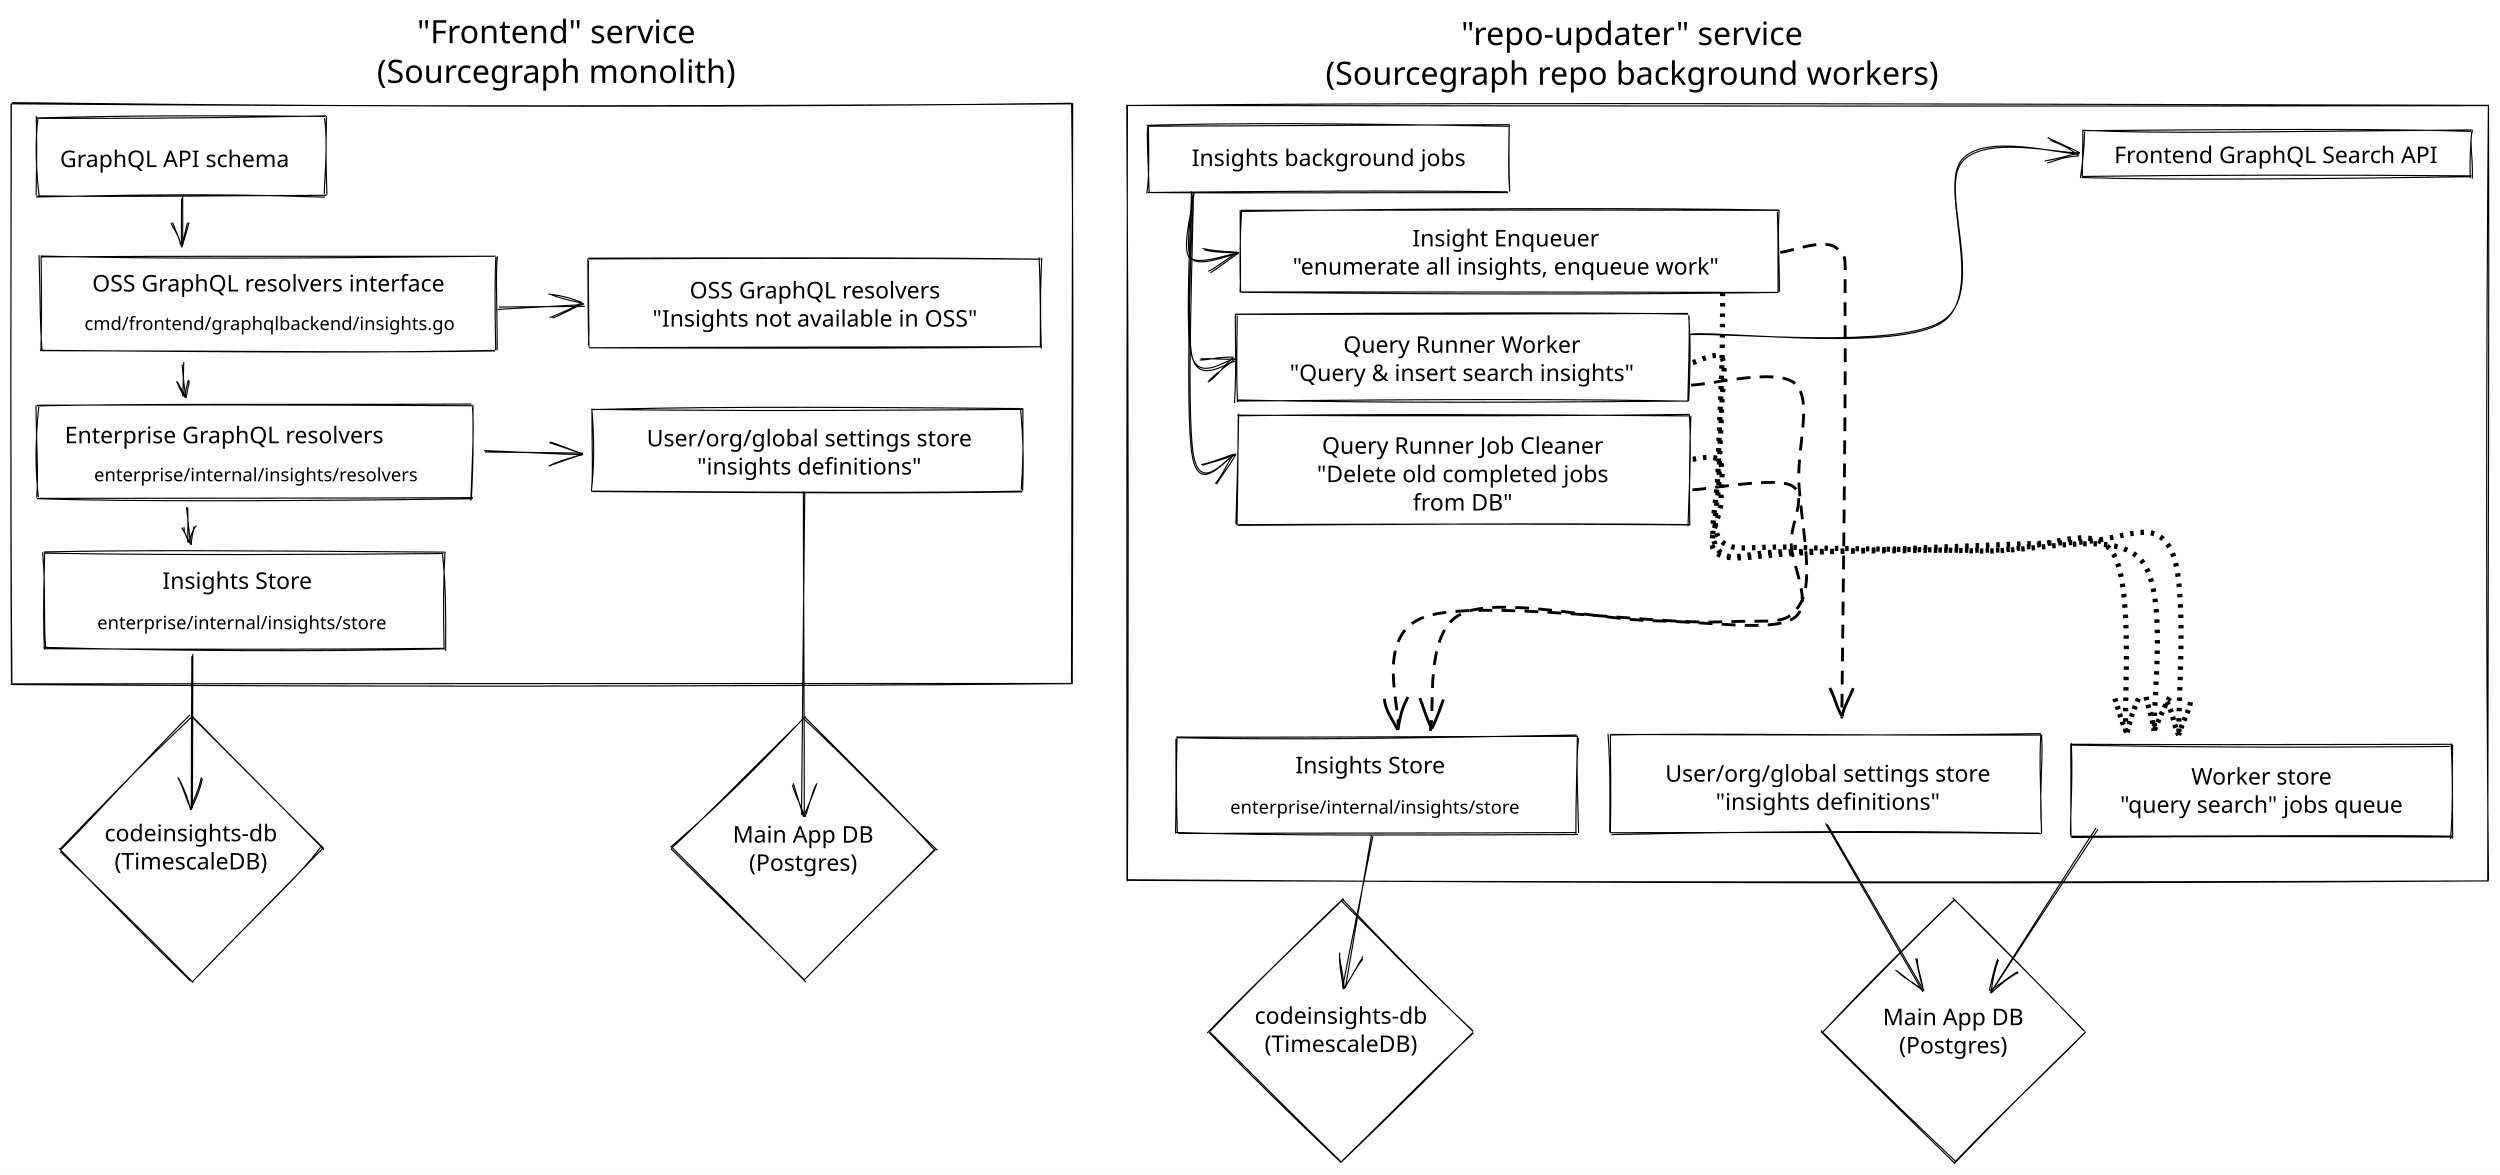
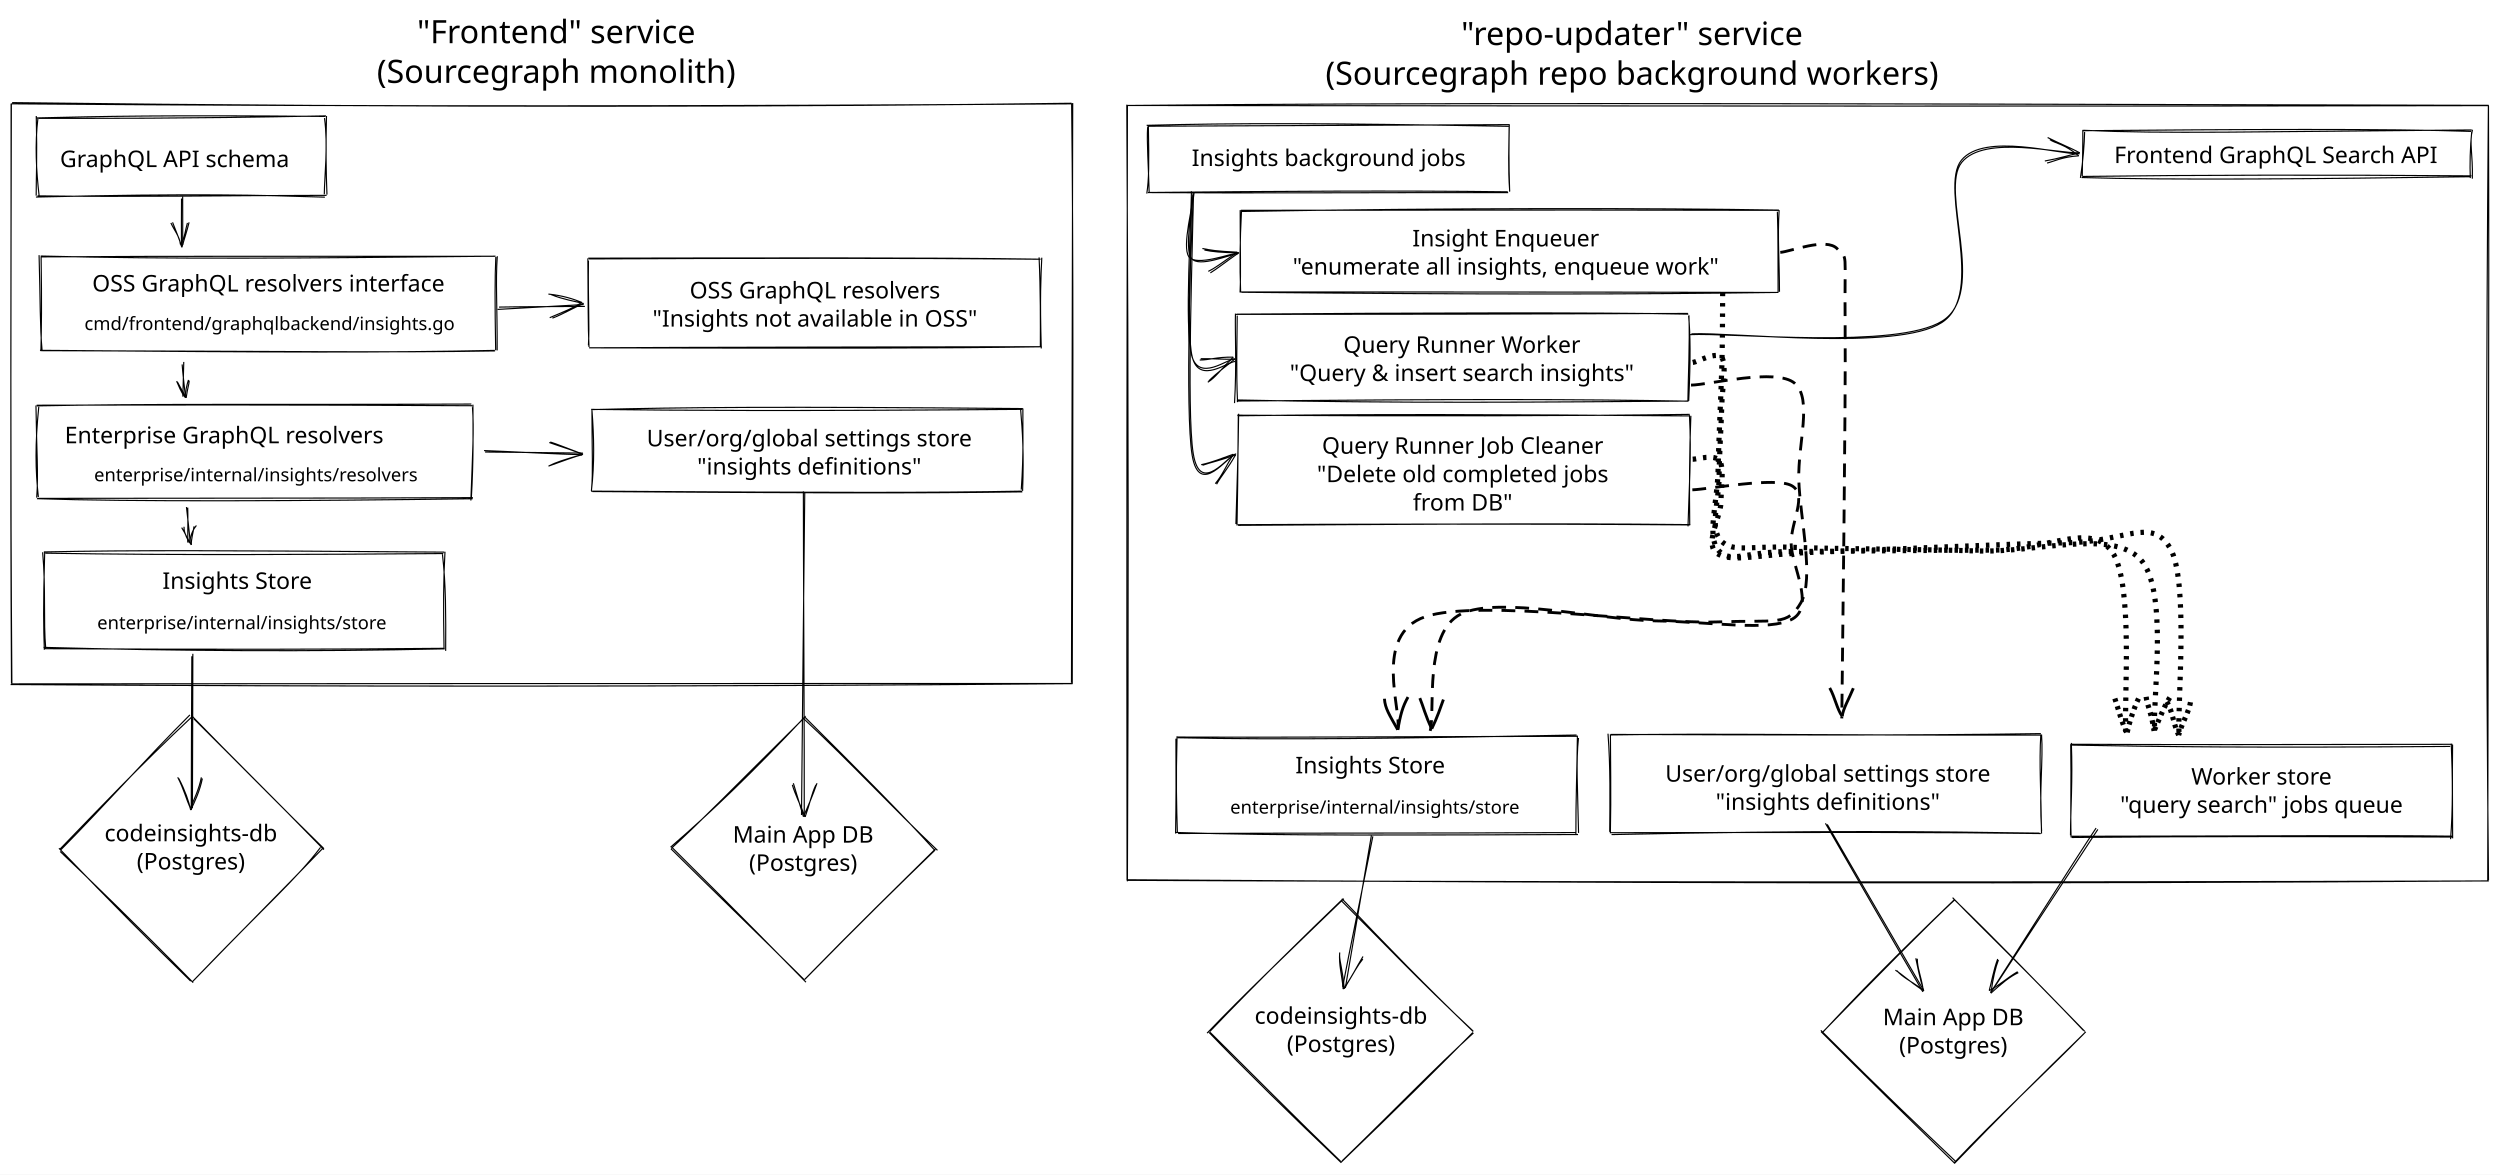
<svg xmlns="http://www.w3.org/2000/svg" version="1.1" viewBox="0 0 2171.291 1020.18" width="4342.583" height="2040.359">
  <defs>
    <style>
            @font-face {
                font-family: "Virgil";
                src: url("https://excalidraw.com/Virgil.woff2");
            }

            @font-face {
                font-family: "Cascadia";
                src: url("https://excalidraw.com/Cascadia.woff2");
            }
        </style>
  </defs>
  <rect x="0" y="0" width="2171.291" height="1020.18" fill="#ffffff" />
  <g transform="translate(32.06691 101.6237) rotate(0 125.5 34)">
    <path d="M1.587 1.169 C58.108 1.097, 117.867 1.557, 251.104 -0.975 M-0.334 0.799 C55.507 -0.555, 111.35 -1.81, 250.381 -0.491 M249.772 0.905 C253.031 25.129, 249.702 52.136, 249.588 67.109 M251.493 -0.865 C250.863 24.334, 251.045 47.365, 251.907 67.375 M250.098 69.612 C194.556 67.827, 138.719 66.162, -0.858 69.514 M251.599 68.03 C165.518 68.126, 81.564 69.652, 0.487 68.478 M1.89 68.283 C-0.515 47.037, -1.946 24.056, 0.937 0.463 M-0.651 68.319 C-0.678 52.018, 0.334 36.338, -0.578 -0.887" stroke="#000000" stroke-width="1" fill="none" />
  </g>
  <g transform="translate(52.06691 125.1237) rotate(0 105.5 12.5)">
    <text x="0" y="20" font-family="Cascadia, Segoe UI Emoji" font-size="20px" fill="#000000" text-anchor="start" style="white-space: pre;" direction="ltr">GraphQL API schema</text>
  </g>
  <g transform="translate(526.2774 239.6763) rotate(0 181.5 24.5)">
    <text x="181.5" y="19.5" font-family="Cascadia, Segoe UI Emoji" font-size="20px" fill="#000000" text-anchor="middle" style="white-space: pre;" direction="ltr">OSS GraphQL resolvers</text>
    <text x="181.5" y="44" font-family="Cascadia, Segoe UI Emoji" font-size="20px" fill="#000000" text-anchor="middle" style="white-space: pre;" direction="ltr">"Insights not available in OSS"</text>
  </g>
  <g transform="translate(511.2774 224.6763) rotate(0 196.5 38.5)">
    <path d="M0.331 0.198 C136.313 -0.407, 270.939 -0.7, 392.378 0.494 M-0.382 -0.445 C150.261 -0.677, 299.519 -1.112, 392.443 0.441 M391.183 -1.132 C392.511 27.164, 392.328 56.805, 392.285 75.942 M393.53 -0.862 C392.755 15.924, 391.778 33.183, 393.082 77.984 M393.593 76.426 C243.755 76.797, 93.183 76.866, 0.606 77.396 M393.521 76.489 C302.77 77.93, 211.929 77.843, 0.344 77.429 M-0.223 75.279 C0.832 56.819, -0.654 39.67, -0.197 1.754 M0.276 76.727 C-0.64 57.648, -0.345 39.81, -0.712 -0.321" stroke="#000000" stroke-width="1" fill="none" />
  </g>
  <g transform="translate(56.22481 364.9921) rotate(0 164 12.5)">
    <text x="0" y="20" font-family="Cascadia, Segoe UI Emoji" font-size="20px" fill="#000000" text-anchor="start" style="white-space: pre;" direction="ltr">Enterprise GraphQL resolvers</text>
  </g>
  <g transform="translate(32.22481 351.9921) rotate(0 189 40.5)">
    <path d="M-0.17 0.539 C98.552 -1.548, 193.806 -0.305, 377.163 -1.067 M-0.41 -0.054 C107.873 -0.272, 214.437 -0.569, 377.837 0.394 M378.113 1.739 C379.562 21.319, 378.258 40.084, 376.728 82.731 M378.517 -0.506 C378.605 22.352, 379.13 47.42, 377.139 80.664 M378.485 80.213 C245.962 80.855, 112.58 80.576, 0.566 80.853 M378.275 81.185 C228.629 83.203, 80.048 83.879, -0.142 81.109 M1.096 79.655 C-1.493 56.565, -1.826 33.377, 1.457 1.352 M-0.356 80.223 C1.262 59.465, -0.516 39.31, -0.996 0.159" stroke="#000000" stroke-width="1" fill="none" />
  </g>
  <g transform="translate(633.0396 712.3529) rotate(0 64.5 24.5)">
    <text x="64.5" y="19.5" font-family="Cascadia, Segoe UI Emoji" font-size="20px" fill="#000000" text-anchor="middle" style="white-space: pre;" direction="ltr">Main App DB</text>
    <text x="64.5" y="44" font-family="Cascadia, Segoe UI Emoji" font-size="20px" fill="#000000" text-anchor="middle" style="white-space: pre;" direction="ltr">(Postgres)</text>
  </g>
  <g transform="translate(583.5396 622.3529) rotate(0 114.5 114.5)">
    <path d="M114.572 1.93 C154.509 38.986, 191.514 79.071, 230.668 116.177 M115.539 0.526 C159.383 44.089, 202.083 86.982, 228.135 115.931 M228.605 115.926 C198.193 145.331, 165.417 177.349, 115.551 228.16 M228.923 114.959 C195.879 147.643, 161.285 181.162, 115.132 228.467 M116.449 230.688 C91.611 205.601, 66.643 179.633, -0.105 113.453 M114.565 228.195 C73.376 187.167, 30.434 145.938, -0.827 114.815 M-1.143 113.424 C34.785 82.383, 70.158 48.441, 116.105 -0.451 M-0.466 114.451 C25.639 90.68, 49.947 65.349, 115.657 0.392" stroke="#000000" stroke-width="1" fill="none" />
  </g>
  <g transform="translate(77.78718 711.1305) rotate(0 88 24.5)">
    <text x="88" y="19.5" font-family="Cascadia, Segoe UI Emoji" font-size="20px" fill="#000000" text-anchor="middle" style="white-space: pre;" direction="ltr">codeinsights-db</text>
-     <text x="88" y="44" font-family="Cascadia, Segoe UI Emoji" font-size="20px" fill="#000000" text-anchor="middle" style="white-space: pre;" direction="ltr">(TimescaleDB)</text>
+     <text x="88" y="44" font-family="Cascadia, Segoe UI Emoji" font-size="20px" fill="#000000" text-anchor="middle" style="white-space: pre;" direction="ltr">(Postgres)</text>
  </g>
  <g transform="translate(51.28718 622.6305) rotate(0 114.5 114.5)">
    <path d="M116.972 1.594 C156.295 40.574, 197.571 82.762, 230.08 114.456 M115.295 -0.883 C150.098 35.086, 185.541 69.586, 229.998 115.317 M227.07 113.39 C205.979 141.069, 180.399 162.746, 116.73 229.036 M228.907 114.312 C193.564 150.973, 157.686 186.702, 115.88 229.962 M116.486 230.798 C70.787 184.05, 23.415 138.182, 0.979 116.911 M114.316 229.481 C79.965 196.046, 48.047 164.09, -0.083 114.102 M1.634 115.354 C39.527 77.01, 77.238 34.478, 113.652 -1.735 M0.602 115.053 C34.491 80.096, 68.772 43.743, 115.328 -0.005" stroke="#000000" stroke-width="1" fill="none" />
  </g>
  <g transform="translate(526.8915 368.15) rotate(0 176 24.5)">
    <text x="176" y="19.5" font-family="Cascadia, Segoe UI Emoji" font-size="20px" fill="#000000" text-anchor="middle" style="white-space: pre;" direction="ltr">User/org/global settings store</text>
    <text x="176" y="44" font-family="Cascadia, Segoe UI Emoji" font-size="20px" fill="#000000" text-anchor="middle" style="white-space: pre;" direction="ltr">"insights definitions"</text>
  </g>
  <g transform="translate(513.8915 355.15) rotate(0 187 35.5)">
    <path d="M1.144 0.564 C78.686 -1.396, 159.364 -2.213, 374.387 -0.297 M-0.465 0.398 C82.854 1.383, 165.597 2.012, 373.82 0.383 M372.464 -0.616 C374.246 20.772, 375.427 37.876, 374.251 71.159 M374.495 -0.376 C374.275 19.632, 375.366 37.215, 373.102 70.081 M373.991 72.043 C273.061 73.502, 171.735 72.911, 0.641 71.757 M373.973 71.418 C295.302 72.849, 216.333 72.843, -0.534 71.416 M-0.27 71.197 C2.588 47.574, 1.993 23.85, 0.23 1.086 M-0.142 70.073 C1.244 54.836, 0.28 38.486, 0.216 -0.004" stroke="#000000" stroke-width="1" fill="none" />
  </g>
  <g transform="translate(43.72481 401.9921) rotate(0 178.5 10)">
    <text x="178.5" y="16" font-family="Cascadia, Segoe UI Emoji" font-size="16px" fill="#000000" text-anchor="middle" style="white-space: pre;" direction="ltr">enterprise/internal/insights/resolvers</text>
  </g>
  <g transform="translate(51.61954 233.1763) rotate(0 181.5 12.5)">
    <text x="181.5" y="20" font-family="Cascadia, Segoe UI Emoji" font-size="20px" fill="#000000" text-anchor="middle" style="white-space: pre;" direction="ltr">OSS GraphQL resolvers interface</text>
  </g>
  <g transform="translate(51.11954 270.6763) rotate(0 183 10)">
    <text x="183" y="16" font-family="Cascadia, Segoe UI Emoji" font-size="16px" fill="#000000" text-anchor="middle" style="white-space: pre;" direction="ltr">cmd/frontend/graphqlbackend/insights.go</text>
  </g>
  <g transform="translate(35.11954 222.6763) rotate(0 197.5 41)">
    <path d="M0.141 0.435 C127.774 -0.497, 257.371 0.156, 394.598 -0.107 M0.201 -0.316 C114.143 2.614, 229.277 1.61, 395.253 -0.175 M396.786 -0.149 C395.178 22.611, 396.819 41.912, 396.66 81.641 M395.503 0.492 C394.661 19.359, 394.665 38.665, 395.372 81.474 M394.887 82.096 C305.864 83.7, 214.883 82.381, -0.01 81.87 M394.549 81.644 C302.048 83.65, 208.57 83.414, -0.406 81.583 M1.448 81.889 C-0.497 60.991, -0.036 38.35, -1.181 -1.07 M0.421 81.783 C0.905 61.895, 1.204 41.744, 0.594 0.842" stroke="#000000" stroke-width="1" fill="none" />
  </g>
  <g>
    <g transform="translate(157.7692 171.6237) rotate(0 0.3631884 20.50517)">
      <path d="M0.878 -1.179 C0.975 5.801, 0.91 33.806, 0.898 41.103 M-0.121 0.817 C-0.234 7.993, -0.197 35.558, -0.203 42.189" stroke="#000000" stroke-width="1" fill="none" />
    </g>
    <g transform="translate(157.7692 171.6237) rotate(0 0.3631884 20.50517)">
      <path d="M-9.348 21.979 C-6.603 28.208, -1.758 33.602, -1.076 40.652 M-7.903 21.483 C-4.846 29.42, -1.978 36.003, 0.167 43.149" stroke="#000000" stroke-width="1" fill="none" />
    </g>
    <g transform="translate(157.7692 171.6237) rotate(0 0.3631884 20.50517)">
      <path d="M5.01 21.978 C3.074 28.312, 3.238 33.707, -1.076 40.652 M6.455 21.481 C4.481 29.387, 2.318 35.97, 0.167 43.149" stroke="#000000" stroke-width="1" fill="none" />
    </g>
  </g>
  <g transform="translate(124.0406 491.4658) rotate(0 82 12.5)">
    <text x="82" y="20" font-family="Cascadia, Segoe UI Emoji" font-size="20px" fill="#000000" text-anchor="middle" style="white-space: pre;" direction="ltr">Insights Store</text>
  </g>
  <g transform="translate(50.54059 530.4658) rotate(0 159.5 10)">
    <text x="159.5" y="16" font-family="Cascadia, Segoe UI Emoji" font-size="16px" fill="#000000" text-anchor="middle" style="white-space: pre;" direction="ltr">enterprise/internal/insights/store</text>
  </g>
  <g transform="translate(38.54059 479.4658) rotate(0 173.5 42)">
    <path d="M0.879 0.98 C119.409 2.947, 237.358 2.089, 346.449 1.3 M-0.446 -0.099 C76.102 -1.684, 151.969 -1.424, 347.269 0.072 M345.73 1.946 C348.828 28.927, 348.68 54.71, 348.528 85.813 M347.932 -0.271 C346.506 24.677, 346.485 47.466, 347.112 84.124 M347.756 84.065 C231.142 86.718, 115.748 85.962, -0.807 82.783 M346.592 83.605 C250.4 84.538, 152.301 84.738, -0.167 83.935 M1.208 84.26 C-1.008 59.35, 1.411 32.264, -1.504 0.185 M-0.037 84.863 C-0.652 65.914, -1.147 49.763, 0.262 0.339" stroke="#000000" stroke-width="1" fill="none" />
  </g>
  <g>
    <g transform="translate(420.2248 392.9779) rotate(0 43.11815 0.1569781)">
      <path d="M1.079 -0.389 C15.223 -0.205, 71.897 0.261, 86.05 0.545 M0.186 -1.639 C14.102 -1.223, 71.101 1.805, 85.304 1.953" stroke="#000000" stroke-width="1" fill="none" />
    </g>
    <g transform="translate(420.2248 392.9779) rotate(0 43.11815 0.1569781)">
      <path d="M56.126 11.871 C67.788 7.824, 80.452 2.843, 85.469 2.059 M56.992 11.421 C62.618 8.63, 68.582 6.569, 86.13 1.515" stroke="#000000" stroke-width="1" fill="none" />
    </g>
    <g transform="translate(420.2248 392.9779) rotate(0 43.11815 0.1569781)">
      <path d="M56.836 -8.638 C68.119 -4.498, 80.5 -1.298, 85.469 2.059 M57.702 -9.088 C63.357 -7.344, 69.164 -4.873, 86.13 1.515" stroke="#000000" stroke-width="1" fill="none" />
    </g>
  </g>
  <g transform="translate(302.6199 10) rotate(0 180.5 34.5)">
    <text x="180.5" y="27.5" font-family="Cascadia, Segoe UI Emoji" font-size="28px" fill="#000000" text-anchor="middle" style="white-space: pre;" direction="ltr">"Frontend" service</text>
    <text x="180.5" y="62" font-family="Cascadia, Segoe UI Emoji" font-size="28px" fill="#000000" text-anchor="middle" style="white-space: pre;" direction="ltr">(Sourcegraph monolith)</text>
  </g>
  <g transform="translate(10 89.88022) rotate(0 460.5263 251.9283)">
    <path d="M0.534 -0.751 C353.701 3.825, 707.303 2.828, 920.621 -0.201 M0.26 0.285 C317.293 2.862, 634.633 2.363, 921.246 0.293 M921.67 -0.383 C921.383 153.614, 921.025 306.268, 920.594 503.07 M920.734 0.326 C922.29 136.649, 921.87 273.142, 921.26 503.822 M921.68 503.885 C594.967 506.79, 268.973 506.422, -0.76 504.657 M921.336 503.736 C553.032 503.806, 184.719 503.801, 0.12 504.081 M-0.02 503.959 C-1.172 306.29, -0.221 107.953, -0.356 0.188 M0.31 503.546 C-1.069 324.768, -0.47 146.384, -0.142 -0.056" stroke="#000000" stroke-width="1" fill="none" />
  </g>
  <g>
    <g transform="translate(433.2105 267.8421) rotate(0 36.79991 -1.223439)">
      <path d="M0.197 -1.125 C12.647 -1.461, 62.466 -1.654, 74.759 -1.708 M-1.159 0.899 C11.108 0.211, 60.774 -2.668, 73.684 -3.346" stroke="#000000" stroke-width="1" fill="none" />
    </g>
    <g transform="translate(433.2105 267.8421) rotate(0 36.79991 -1.223439)">
      <path d="M44.231 8.061 C56.016 3.08, 64.854 -0.291, 72.082 -5.202 M46.565 8.49 C56.156 4.836, 66.438 -1.33, 73.594 -4.244" stroke="#000000" stroke-width="1" fill="none" />
    </g>
    <g transform="translate(433.2105 267.8421) rotate(0 36.79991 -1.223439)">
      <path d="M43.093 -12.429 C55.277 -11.17, 64.462 -8.298, 72.082 -5.202 M45.427 -12 C55.521 -7.815, 66.238 -6.15, 73.594 -4.244" stroke="#000000" stroke-width="1" fill="none" />
    </g>
  </g>
  <g>
    <g transform="translate(159.5263 315.2105) rotate(0 0.1348635 14.73828)">
      <path d="M0.079 -0.86 C-0.035 4.208, -0.554 24.299, -0.724 29.303 M-1.338 1.303 C-1.061 6.587, 1.142 25.569, 1.608 30.337" stroke="#000000" stroke-width="1" fill="none" />
    </g>
    <g transform="translate(159.5263 315.2105) rotate(0 0.1348635 14.73828)">
      <path d="M-6.136 15.836 C-4.41 19.589, -2.606 24.843, 1.103 29.775 M-5.485 16.429 C-3.505 19.898, -2.624 21.987, 2.17 30.276" stroke="#000000" stroke-width="1" fill="none" />
    </g>
    <g transform="translate(159.5263 315.2105) rotate(0 0.1348635 14.73828)">
      <path d="M4.156 14.735 C2.817 18.821, 1.566 24.402, 1.103 29.775 M4.807 15.328 C4.643 19.004, 3.388 21.321, 2.17 30.276" stroke="#000000" stroke-width="1" fill="none" />
    </g>
  </g>
  <g>
    <g transform="translate(162.3684 439.8947) rotate(0 1.308311 16.56748)">
      <path d="M0.673 0.998 C0.928 6.163, 0.723 26.37, 0.674 31.279 M-0.433 0.476 C0.294 5.795, 2.513 27.542, 3.049 32.659" stroke="#000000" stroke-width="1" fill="none" />
    </g>
    <g transform="translate(162.3684 439.8947) rotate(0 1.308311 16.56748)">
      <path d="M-2.546 17.601 C-2.643 20.426, -2.156 23.706, 2.033 31.372 M-4.584 18.335 C-1.309 23.419, 0.752 29.101, 3.838 33.353" stroke="#000000" stroke-width="1" fill="none" />
    </g>
    <g transform="translate(162.3684 439.8947) rotate(0 1.308311 16.56748)">
      <path d="M8.206 16.485 C5.655 19.625, 3.685 23.16, 2.033 31.372 M6.168 17.219 C5.439 22.675, 3.506 28.772, 3.838 33.353" stroke="#000000" stroke-width="1" fill="none" />
    </g>
  </g>
  <g>
    <g transform="translate(166.3635 568.7905) rotate(0 0.436332 66.87311)">
      <path d="M1.119 -0.942 C1.155 21.075, 0.797 110.956, 0.753 133.214 M0.248 1.177 C0.069 23.901, -0.221 112.628, -0.247 134.689" stroke="#000000" stroke-width="1" fill="none" />
    </g>
    <g transform="translate(166.3635 568.7905) rotate(0 0.436332 66.87311)">
      <path d="M-12.008 106.309 C-6.859 116.123, -4.355 125.927, -1.093 133.037 M-11.128 107.302 C-5.624 117.786, -2.302 127.294, -0.757 134.782" stroke="#000000" stroke-width="1" fill="none" />
    </g>
    <g transform="translate(166.3635 568.7905) rotate(0 0.436332 66.87311)">
      <path d="M8.513 106.359 C6.58 116.348, 2.002 126.134, -1.093 133.037 M9.393 107.352 C7.223 117.924, 2.871 127.413, -0.757 134.782" stroke="#000000" stroke-width="1" fill="none" />
    </g>
  </g>
  <g>
    <g transform="translate(698.4605 427.15) rotate(0 -0.9332762 141.0192)">
      <path d="M0.48 0.496 C0.022 47.103, -1.991 234.058, -2.347 280.701 M-0.727 -0.29 C-0.823 47.055, 0.316 235.35, 0.039 282.328" stroke="#000000" stroke-width="1" fill="none" />
    </g>
    <g transform="translate(698.4605 427.15) rotate(0 -0.9332762 141.0192)">
      <path d="M-9.42 253.111 C-6.279 263.627, -3.426 273.06, -0.687 282.077 M-10.318 254.487 C-8.075 262.277, -3.564 271.428, 0.817 282.353" stroke="#000000" stroke-width="1" fill="none" />
    </g>
    <g transform="translate(698.4605 427.15) rotate(0 -0.9332762 141.0192)">
      <path d="M11.102 253.094 C7.393 263.698, 3.396 273.136, -0.687 282.077 M10.203 254.47 C6.369 262.209, 4.802 271.365, 0.817 282.353" stroke="#000000" stroke-width="1" fill="none" />
    </g>
  </g>
  <g transform="translate(1113.932 11.62388) rotate(0 303.5 34.5)">
    <text x="303.5" y="27.5" font-family="Cascadia, Segoe UI Emoji" font-size="28px" fill="#000000" text-anchor="middle" style="white-space: pre;" direction="ltr">"repo-updater" service</text>
    <text x="303.5" y="62" font-family="Cascadia, Segoe UI Emoji" font-size="28px" fill="#000000" text-anchor="middle" style="white-space: pre;" direction="ltr">(Sourcegraph repo background workers)</text>
  </g>
  <g transform="translate(979.1276 91.41779) rotate(0 591.0819 336.6505)">
    <path d="M0.062 0.186 C243.714 -2.16, 487.585 -1.791, 1182.461 0.074 M-0.239 0.197 C454.095 0.751, 908.318 0.998, 1182.324 0.316 M1182.158 0.571 C1182.887 191.88, 1181.807 384.633, 1181.507 673.88 M1182.074 0.215 C1180.143 231.619, 1179.921 464.107, 1182.185 673.062 M1181.761 673.659 C802.527 676.366, 423.03 675.601, -0.027 672.659 M1182.421 673.696 C745.227 675.191, 308.174 674.586, 0.323 673.177 M0.037 674.06 C0.985 470.093, 1.036 267.071, -0.484 -0.515 M-0.266 673.308 C-0.687 407.447, -0.193 141.92, 0.052 -0.136" stroke="#000000" stroke-width="1" fill="none" />
  </g>
  <g transform="translate(1013.487 124.1794) rotate(0 140.5 12.5)">
    <text x="140.5" y="20" font-family="Cascadia, Segoe UI Emoji" font-size="20px" fill="#000000" text-anchor="middle" style="white-space: pre;" direction="ltr">Insights background jobs</text>
  </g>
  <g transform="translate(996.5984 109.0128) rotate(0 156.9444 29.16667)">
    <path d="M-0.031 0.618 C77.695 0.183, 154.628 0.073, 314.448 -0.776 M-0.707 -0.161 C75.759 -2.176, 150.301 -2.244, 314.026 0.697 M314.104 1.544 C313.978 18.363, 313.065 37.018, 314.589 56.832 M314.241 -0.956 C313.983 14.98, 313.66 30.538, 314.556 57.435 M312.959 57.58 C214.012 56.352, 113.879 57.059, 1.116 58.164 M313.254 58.273 C198.859 58.167, 83.583 58.894, 0.38 58.246 M1.478 58.751 C0.936 35.722, -0.759 13.728, 0.153 1.343 M-0.584 59.108 C1.277 46.738, 1.414 34.169, 0.777 0.397" stroke="#000000" stroke-width="1" fill="none" />
  </g>
  <g transform="translate(1817.618 661.9297) rotate(0 146.5 24.5)">
    <text x="146.5" y="19.5" font-family="Cascadia, Segoe UI Emoji" font-size="20px" fill="#000000" text-anchor="middle" style="white-space: pre;" direction="ltr">Worker store</text>
    <text x="146.5" y="44" font-family="Cascadia, Segoe UI Emoji" font-size="20px" fill="#000000" text-anchor="middle" style="white-space: pre;" direction="ltr">"query search" jobs queue</text>
  </g>
  <g transform="translate(1798.84 646.9297) rotate(0 165.2778 40.13889)">
    <path d="M-0.076 0.192 C80.859 1.683, 160.664 2.636, 329.203 1.356 M-0.163 -0.521 C84.366 -0.111, 167.75 -0.135, 331.104 -0.481 M330.121 -1.122 C331.35 29.456, 331.576 55.718, 329.53 81.913 M331.267 -0.151 C330.918 28.367, 331.295 56.832, 331.313 81.16 M330.842 79.289 C260.669 78.377, 192.129 79.161, 0.591 79.387 M331.097 80.053 C225.314 79.606, 118.247 79.303, 0.481 80.433 M-0.592 78.54 C-0.525 55.157, 1.416 31.382, 0.16 -1.697 M-0.052 80.41 C-0.796 58.001, 0.256 34.598, -0.391 -0.612" stroke="#000000" stroke-width="1" fill="none" />
  </g>
  <g transform="translate(1082.173 286.9297) rotate(0 187.5 24.5)">
    <text x="187.5" y="19.5" font-family="Cascadia, Segoe UI Emoji" font-size="20px" fill="#000000" text-anchor="middle" style="white-space: pre;" direction="ltr">Query Runner Worker</text>
    <text x="187.5" y="44" font-family="Cascadia, Segoe UI Emoji" font-size="20px" fill="#000000" text-anchor="middle" style="white-space: pre;" direction="ltr">"Query &amp; insert search insights"</text>
  </g>
  <g transform="translate(1073.84 273.3186) rotate(0 196.5278 37.5)">
    <path d="M-0.455 -0.267 C131.919 -0.253, 264.122 -0.585, 392.165 -1.088 M0.385 -0.461 C157.349 -1.669, 313.793 -2.138, 392.483 -0.475 M392.765 1.068 C394.221 17.135, 394.582 37.23, 392.827 74.874 M393.052 0.492 C393.856 25.968, 392.379 53.581, 392.118 74.885 M392.058 75.008 C267.233 75.942, 140.568 77.121, 1.015 74.064 M392.652 75.122 C295.411 73.303, 197.051 73.233, 0.272 74.982 M-1.639 76.787 C0.321 43.943, -1.297 15.478, -0.833 -0.938 M0.985 75.95 C-0.239 49.286, 0.511 22.716, 0.705 0.794" stroke="#000000" stroke-width="1" fill="none" />
  </g>
  <g transform="translate(1631.911 870.902) rotate(0 64.5 24.5)">
    <text x="64.5" y="19.5" font-family="Cascadia, Segoe UI Emoji" font-size="20px" fill="#000000" text-anchor="middle" style="white-space: pre;" direction="ltr">Main App DB</text>
    <text x="64.5" y="44" font-family="Cascadia, Segoe UI Emoji" font-size="20px" fill="#000000" text-anchor="middle" style="white-space: pre;" direction="ltr">(Postgres)</text>
  </g>
  <g transform="translate(1582.411 780.902) rotate(0 114.5 114.5)">
    <path d="M113.451 -1.286 C145.11 31.435, 176.924 61.201, 227.01 113.963 M114.454 -0.027 C151.186 35.394, 186.331 72.002, 228.281 114.905 M227.406 116.993 C191.223 153.703, 150.744 190.944, 115.053 228.781 M229.107 115.266 C190.936 152.373, 154.687 188.432, 115.041 229.547 M115.792 227.516 C85.666 198.841, 57.592 172.479, -0.997 113.961 M115.459 229.615 C75.453 190.654, 36.803 152.866, -0.747 115.15 M0.535 115.778 C30.194 83.857, 62.876 50.468, 115.296 0.172 M0.719 115.432 C46.792 68.073, 92.616 21.593, 115.648 0.258" stroke="#000000" stroke-width="1" fill="none" />
  </g>
  <g transform="translate(1076.658 869.6796) rotate(0 88 24.5)">
    <text x="88" y="19.5" font-family="Cascadia, Segoe UI Emoji" font-size="20px" fill="#000000" text-anchor="middle" style="white-space: pre;" direction="ltr">codeinsights-db</text>
-     <text x="88" y="44" font-family="Cascadia, Segoe UI Emoji" font-size="20px" fill="#000000" text-anchor="middle" style="white-space: pre;" direction="ltr">(TimescaleDB)</text>
+     <text x="88" y="44" font-family="Cascadia, Segoe UI Emoji" font-size="20px" fill="#000000" text-anchor="middle" style="white-space: pre;" direction="ltr">(Postgres)</text>
  </g>
  <g transform="translate(1050.158 781.1796) rotate(0 114.5 114.5)">
    <path d="M114.524 0.837 C149.667 35.592, 181.297 69.481, 229.356 114.394 M115.307 -0.684 C152.47 38.624, 191.399 78.363, 229.339 114.751 M229.573 115.932 C195 147.494, 165.644 178.418, 115.497 227.049 M229.078 115.506 C197.416 147.403, 164.03 180.983, 114.558 228.296 M114.282 227.551 C76.146 190.809, 35.49 149.726, 0.809 115.373 M114.817 228.714 C72.79 188.806, 29.719 146.578, -0.178 115.407 M-1.794 116.123 C30.727 82.14, 65.193 49.52, 116.984 -0.656 M0.508 114.793 C42.239 71.084, 85.1 29.482, 115.83 -0.119" stroke="#000000" stroke-width="1" fill="none" />
  </g>
  <g transform="translate(1117.868 374.4297) rotate(0 152.5 37)">
    <text x="152.5" y="19.667" font-family="Cascadia, Segoe UI Emoji" font-size="20px" fill="#000000" text-anchor="middle" style="white-space: pre;" direction="ltr">Query Runner Job Cleaner</text>
    <text x="152.5" y="44.333" font-family="Cascadia, Segoe UI Emoji" font-size="20px" fill="#000000" text-anchor="middle" style="white-space: pre;" direction="ltr">"Delete old completed jobs</text>
    <text x="152.5" y="69" font-family="Cascadia, Segoe UI Emoji" font-size="20px" fill="#000000" text-anchor="middle" style="white-space: pre;" direction="ltr">from DB"</text>
  </g>
  <g transform="translate(1074.535 360.8186) rotate(0 196.5278 47.5)">
    <path d="M0.006 -0.223 C148.055 0.758, 296.01 0.441, 393.043 -0.929 M0.37 0.307 C114.514 -1.303, 229.837 -0.889, 393.143 0.422 M392.768 -0.303 C394.716 34.122, 392.255 66.503, 391.52 96.339 M394.011 0.326 C392.757 30.642, 392.637 62.883, 393.02 94.646 M393.637 94.816 C264.648 93.455, 133.555 94.658, 0.779 95.452 M393.28 95.086 C236.508 93.836, 78.601 94.509, 0.548 94.878 M-1.136 94.321 C-0.192 63.282, 0.908 30.021, 1.242 -1.472 M-0.164 95.566 C0.317 75.002, 0.499 54.036, 0.964 -0.585" stroke="#000000" stroke-width="1" fill="none" />
  </g>
  <g transform="translate(1411.507 659.3931) rotate(0 176 24.5)">
    <text x="176" y="19.5" font-family="Cascadia, Segoe UI Emoji" font-size="20px" fill="#000000" text-anchor="middle" style="white-space: pre;" direction="ltr">User/org/global settings store</text>
    <text x="176" y="44" font-family="Cascadia, Segoe UI Emoji" font-size="20px" fill="#000000" text-anchor="middle" style="white-space: pre;" direction="ltr">"insights definitions"</text>
  </g>
  <g transform="translate(1398.507 637.6431) rotate(0 187 43)">
    <path d="M-0.366 0.682 C91.111 -0.905, 178.899 1.093, 374.512 0.82 M0.292 0.214 C132.704 0.677, 265.872 1.271, 373.976 -0.501 M374.61 0.268 C376.205 22.359, 372.394 48.02, 374.65 84.133 M373.974 0.288 C372.431 25.317, 374.183 50.031, 374.586 86.354 M372.816 85.961 C278.47 84.559, 183.867 83.334, 1.141 87.212 M373.923 86.308 C289.968 85.123, 207.309 85.21, 0.431 85.581 M-0.445 84.859 C-0.199 58.179, 0.25 28.166, -1.93 -0.431 M0.129 86.107 C0.873 52.988, 0.157 18.151, 0.176 0.915" stroke="#000000" stroke-width="1" fill="none" />
  </g>
  <g transform="translate(1108.062 651.6519) rotate(0 82 12.5)">
    <text x="82" y="20" font-family="Cascadia, Segoe UI Emoji" font-size="20px" fill="#000000" text-anchor="middle" style="white-space: pre;" direction="ltr">Insights Store</text>
  </g>
  <g transform="translate(1034.562 690.6519) rotate(0 159.5 10)">
    <text x="159.5" y="16" font-family="Cascadia, Segoe UI Emoji" font-size="16px" fill="#000000" text-anchor="middle" style="white-space: pre;" direction="ltr">enterprise/internal/insights/store</text>
  </g>
  <g transform="translate(1022.562 639.6519) rotate(0 173.5 42)">
    <path d="M0.348 1.104 C93.24 3.03, 189.008 1.793, 346.76 -1.276 M0.083 0.495 C86.122 0.947, 172.013 0.14, 347.382 -0.166 M348.383 1.29 C346.139 22.069, 347.606 43.638, 348.441 83.74 M347.431 -0.794 C347.144 28.29, 345.986 57.65, 346.126 84.849 M347.958 85.158 C214.609 85.548, 85.636 86.485, -1.119 83.357 M346.55 83.435 C225.114 84.054, 103.196 83.772, 0.644 84.252 M-1.557 84.308 C-1.097 58.681, -1.031 31.649, -1.257 1.873 M0.01 83.712 C-0.688 60.93, -1.326 38.73, -0.269 -0.169" stroke="#000000" stroke-width="1" fill="none" />
  </g>
  <g>
    <g transform="translate(1191.896 726.0963) rotate(0 -12.6562 65.6389)">
      <path d="M0.436 0.269 C-3.793 22.212, -21.701 109.005, -25.748 130.916 M-0.794 -0.636 C-4.604 21.488, -19.56 109.651, -23.43 131.914" stroke="#000000" stroke-width="1" fill="none" />
    </g>
    <g transform="translate(1191.896 726.0963) rotate(0 -12.6562 65.6389)">
      <path d="M-28.33 101.147 C-29.238 112.225, -26.439 119.902, -25.316 132.938 M-28.475 103.376 C-28.301 110.033, -25.837 115.816, -24.403 132.611" stroke="#000000" stroke-width="1" fill="none" />
    </g>
    <g transform="translate(1191.896 726.0963) rotate(0 -12.6562 65.6389)">
      <path d="M-8.104 104.615 C-14.427 114.835, -17.066 121.579, -25.316 132.938 M-8.249 106.844 C-12.97 112.658, -15.413 117.6, -24.403 132.611" stroke="#000000" stroke-width="1" fill="none" />
    </g>
  </g>
  <g>
    <g transform="translate(1587.215 715.6797) rotate(0 40.87109 72.58283)">
      <path d="M-0.221 0.291 C13.78 24.334, 69.516 120.321, 83.538 144.543 M-1.796 -0.601 C12.126 23.569, 68.594 121.745, 82.822 145.767" stroke="#000000" stroke-width="1" fill="none" />
    </g>
    <g transform="translate(1587.215 715.6797) rotate(0 40.87109 72.58283)">
      <path d="M60.254 127.306 C64.84 132.982, 72.657 136.433, 83.172 144.226 M58.95 126.925 C65.097 130.767, 70.901 136.462, 83.579 145.022" stroke="#000000" stroke-width="1" fill="none" />
    </g>
    <g transform="translate(1587.215 715.6797) rotate(0 40.87109 72.58283)">
      <path d="M77.987 116.979 C77.967 125.319, 81.153 131.467, 83.172 144.226 M76.683 116.598 C78.242 123.071, 79.433 131.453, 83.579 145.022" stroke="#000000" stroke-width="1" fill="none" />
    </g>
  </g>
  <g transform="translate(1085.285 194.4852) rotate(0 222.5 24.5)">
    <text x="222.5" y="19.5" font-family="Cascadia, Segoe UI Emoji" font-size="20px" fill="#000000" text-anchor="middle" style="white-space: pre;" direction="ltr">Insight Enqueuer</text>
    <text x="222.5" y="44" font-family="Cascadia, Segoe UI Emoji" font-size="20px" fill="#000000" text-anchor="middle" style="white-space: pre;" direction="ltr">"enumerate all insights, enqueue work"</text>
  </g>
  <g transform="translate(1078.007 183.0408) rotate(0 233.3333 35.41667)">
    <path d="M0.059 0.626 C179.332 -2.508, 359.095 -2.42, 467.045 -0.57 M-0.322 -0.409 C101.576 -0.241, 203.348 -0.981, 466.823 -0.363 M467.199 -0.558 C465.688 22.583, 467.5 45.195, 467.499 70.369 M465.671 0.83 C466.465 22.348, 466.093 44.067, 466.296 70.845 M466.134 70.963 C284.734 70.46, 100.765 70.584, -0.549 70.535 M466.556 70.941 C341.754 72.635, 216.373 72.901, 0.304 70.801 M-0.502 70.494 C-1.365 46.523, -1.13 27.456, 0.244 0.199 M-0.998 71.005 C-0.16 52.623, -0.948 33.736, -0.895 -0.548" stroke="#000000" stroke-width="1" fill="none" />
  </g>
  <g transform="translate(1818.618 121.6519) rotate(0 158 12.5)">
    <text x="158" y="20" font-family="Cascadia, Segoe UI Emoji" font-size="20px" fill="#000000" text-anchor="middle" style="white-space: pre;" direction="ltr">Frontend GraphQL Search API</text>
  </g>
  <g transform="translate(1808.562 113.5963) rotate(0 168.75 20.13889)">
    <path d="M0.923 -0.431 C71.818 2.804, 145.581 0.78, 338.089 -0.746 M0.565 -0.08 C134.597 -1.286, 268.768 -1.94, 337.547 0.529 M338.817 -0.909 C335.84 10.465, 339.278 19.974, 338.71 41.594 M338.185 0.745 C336.759 14.502, 336.462 29.667, 336.928 41.065 M337.898 39.138 C217.452 38.176, 98.596 38.341, -0.103 39.649 M337.33 39.885 C205.648 41.804, 74.171 42.979, -0.662 40.594 M-1.667 40.871 C0.726 25.412, 1.686 11.708, 1.97 0.996 M-0.097 39.345 C0.113 26.768, 0.492 12.301, 0.397 -0.831" stroke="#000000" stroke-width="1" fill="none" />
  </g>
  <g>
    <g transform="translate(1468.285 289.9852) rotate(0 168.5095 -79.58009)">
      <path d="M-0.952 0.661 C35.674 -1.259, 179.336 13.676, 218.754 -11.27 C258.171 -36.216, 215.685 -124.674, 235.555 -149.015 C255.424 -173.356, 320.573 -156.131, 337.971 -157.315 M0.749 -0.037 C37.365 -1.788, 179.093 15.318, 218.172 -9.816 C257.252 -34.95, 215.299 -126.408, 235.226 -150.84 C255.153 -175.272, 320.436 -155.663, 337.735 -156.406" stroke="#000000" stroke-width="1" fill="none" />
    </g>
    <g transform="translate(1468.285 289.9852) rotate(0 168.5095 -79.58009)">
      <path d="M309.633 -148.377 C314.584 -149.41, 322.822 -153.816, 337.117 -154.655 M307.688 -150.154 C319.513 -152.182, 330.653 -155.657, 337.902 -157.321" stroke="#000000" stroke-width="1" fill="none" />
    </g>
    <g transform="translate(1468.285 289.9852) rotate(0 168.5095 -79.58009)">
      <path d="M312.053 -168.755 C316.521 -165.389, 324.235 -165.378, 337.117 -154.655 M310.107 -170.532 C321.031 -165.045, 331.279 -161.011, 337.902 -157.321" stroke="#000000" stroke-width="1" fill="none" />
    </g>
  </g>
  <g>
    <g transform="translate(1546.062 218.6803) rotate(0 28.359 199.3682)">
      <path d="M0.165 0.5 C8.286 0.067, 40.326 -12.949, 49.708 -2.521 C59.091 7.907, 55.82 -4.899, 56.463 63.068 C57.106 131.036, 54.111 348.272, 53.567 405.285" stroke="#000000" stroke-width="2.5" fill="none" stroke-dasharray="12 8" />
    </g>
    <g transform="translate(1546.062 218.6803) rotate(0 28.359 199.3682)">
      <path d="M43.076 378.808 C47.677 386.977, 49.467 397.452, 53.961 403.533" stroke="#000000" stroke-width="2.5" fill="none" />
    </g>
    <g transform="translate(1546.062 218.6803) rotate(0 28.359 199.3682)">
      <path d="M63.595 379.043 C60.359 387.15, 54.31 397.536, 53.961 403.533" stroke="#000000" stroke-width="2.5" fill="none" />
    </g>
  </g>
  <g>
    <g transform="translate(1496.062 253.8741) rotate(0 171.192 191.1157)">
      <path d="M0.089 0.357 C-0.13 10.356, 0.153 35.14, -0.513 60.947 C-1.179 86.753, -3.408 127.986, -3.907 155.196 C-4.406 182.406, -13.978 212.552, -3.508 224.207 C6.962 235.861, 18.968 225.178, 58.914 225.124 C98.859 225.07, 189.609 223.85, 236.165 223.883 C282.721 223.917, 319.228 198.993, 338.249 225.325 C357.271 251.657, 348.363 355.631, 350.296 381.874" stroke="#000000" stroke-width="4.5" fill="none" stroke-dasharray="3 6" />
    </g>
    <g transform="translate(1496.062 253.8741) rotate(0 171.192 191.1157)">
      <path d="M340.729 352.792 C343.81 362.108, 347.211 375.437, 351.288 382.841" stroke="#000000" stroke-width="4.5" fill="none" stroke-dasharray="3 4" />
    </g>
    <g transform="translate(1496.062 253.8741) rotate(0 171.192 191.1157)">
      <path d="M361.25 352.864 C356.807 362.169, 352.683 375.472, 351.288 382.841" stroke="#000000" stroke-width="4.5" fill="none" stroke-dasharray="3 4" />
    </g>
  </g>
  <g>
    <g transform="translate(1469.673 313.5963) rotate(0 202.3183 157.2483)">
      <path d="M0.579 1.198 C4.936 0.63, 21.724 -9.124, 25.907 -2.712 C30.089 3.7, 26.089 22.373, 25.673 39.672 C25.256 56.972, 23.472 81.639, 23.408 101.084 C23.344 120.528, 14.752 146.229, 25.289 156.338 C35.825 166.448, 49.482 160.308, 86.627 161.743 C123.771 163.178, 197.806 163.305, 248.156 164.948 C298.506 166.591, 363.144 145.873, 388.729 171.601 C414.315 197.329, 399.707 294.616, 401.669 319.319" stroke="#000000" stroke-width="4.5" fill="none" stroke-dasharray="3 6" />
    </g>
    <g transform="translate(1469.673 313.5963) rotate(0 202.3183 157.2483)">
      <path d="M394.283 291.638 C395.193 299.193, 399.02 305.527, 401.16 321.221" stroke="#000000" stroke-width="4.5" fill="none" stroke-dasharray="3 4" />
    </g>
    <g transform="translate(1469.673 313.5963) rotate(0 202.3183 157.2483)">
      <path d="M414.795 292.273 C409.949 299.749, 408.024 305.905, 401.16 321.221" stroke="#000000" stroke-width="4.5" fill="none" stroke-dasharray="3 4" />
    </g>
  </g>
  <g>
    <g transform="translate(1470.229 399.3499) rotate(0 211.9784 117.8978)">
      <path d="M-0.052 -0.511 C3.829 -0.489, 19.211 -5.234, 23.297 0.988 C27.383 7.211, 24.619 23.305, 24.462 36.826 C24.304 50.346, 8.539 74.877, 22.35 82.113 C36.161 89.349, 56.981 81.91, 107.326 80.242 C157.671 78.573, 273.216 72.691, 324.419 72.101 C375.622 71.511, 398.238 49.048, 414.545 76.7 C430.852 104.353, 420.904 211.229, 422.259 238.017" stroke="#000000" stroke-width="4.5" fill="none" stroke-dasharray="3 6" />
    </g>
    <g transform="translate(1470.229 399.3499) rotate(0 211.9784 117.8978)">
      <path d="M411.706 210.15 C416.728 218.449, 416.873 227.823, 421.944 239.091" stroke="#000000" stroke-width="4.5" fill="none" stroke-dasharray="3 4" />
    </g>
    <g transform="translate(1470.229 399.3499) rotate(0 211.9784 117.8978)">
      <path d="M432.223 210.555 C431.075 218.723, 425.053 227.975, 421.944 239.091" stroke="#000000" stroke-width="4.5" fill="none" stroke-dasharray="3 4" />
    </g>
  </g>
  <g>
    <g transform="translate(1822.145 720.5408) rotate(0 -46.70125 70.09139)">
      <path d="M-0.127 -0.205 C-15.619 23.194, -76.929 117.057, -92.354 140.576 M-1.653 -1.359 C-17.351 22.134, -77.953 117.676, -93.276 141.542" stroke="#000000" stroke-width="1" fill="none" />
    </g>
    <g transform="translate(1822.145 720.5408) rotate(0 -46.70125 70.09139)">
      <path d="M-87.102 112.341 C-90.813 122.042, -92.533 133.182, -94.492 139.798 M-86.473 113.191 C-88.94 119.66, -91.307 128.904, -92.996 142.035" stroke="#000000" stroke-width="1" fill="none" />
    </g>
    <g transform="translate(1822.145 720.5408) rotate(0 -46.70125 70.09139)">
      <path d="M-69.803 123.38 C-79.584 129.2, -87.358 136.477, -94.492 139.798 M-69.174 124.231 C-76.489 127.569, -83.795 133.663, -92.996 142.035" stroke="#000000" stroke-width="1" fill="none" />
    </g>
  </g>
  <g>
    <g transform="translate(1036.34 167.763) rotate(0 17.02585 29.48181)">
      <path d="M0.753 -0.64 C0.316 8.531, -10.26 46.527, -3.74 55.26 C2.779 63.993, 32.559 52.237, 39.87 51.759 M-0.31 1.638 C-0.282 10.967, -8.067 48.159, -1.533 56.643 C5 65.126, 31.919 53.1, 38.89 52.542" stroke="#000000" stroke-width="1" fill="none" />
    </g>
    <g transform="translate(1036.34 167.763) rotate(0 17.02585 29.48181)">
      <path d="M13.102 67.934 C18.761 65.184, 22.673 62.09, 38.246 51.259 M14.875 69.251 C20.716 65.648, 26.337 61.057, 39.384 51.86" stroke="#000000" stroke-width="1" fill="none" />
    </g>
    <g transform="translate(1036.34 167.763) rotate(0 17.02585 29.48181)">
      <path d="M7.961 48.067 C14.723 49.398, 19.7 50.417, 38.246 51.259 M9.734 49.384 C16.908 50.951, 23.863 51.514, 39.384 51.86" stroke="#000000" stroke-width="1" fill="none" />
    </g>
  </g>
  <g>
    <g transform="translate(1036.34 167.763) rotate(0 16.22199 76.26421)">
      <path d="M-0.064 -0.367 C-0.038 23.399, -6.953 117.939, -0.823 142.364 C5.307 166.788, 30.744 145.75, 36.715 146.178 M-1.557 -1.606 C-1.554 21.836, -7.778 116.337, -1.474 140.607 C4.83 164.878, 30.243 143.191, 36.267 144.017" stroke="#000000" stroke-width="1" fill="none" />
    </g>
    <g transform="translate(1036.34 167.763) rotate(0 16.22199 76.26421)">
      <path d="M12.648 164.213 C19.486 160.083, 23.926 153.028, 34.766 142.442 M13.488 163.087 C21.178 155.381, 30.13 149.191, 36.135 144.078" stroke="#000000" stroke-width="1" fill="none" />
    </g>
    <g transform="translate(1036.34 167.763) rotate(0 16.22199 76.26421)">
      <path d="M5.655 144.921 C13.983 145.01, 19.951 142.169, 34.766 142.442 M6.494 143.795 C16.975 143.504, 28.607 144.703, 36.135 144.078" stroke="#000000" stroke-width="1" fill="none" />
    </g>
  </g>
  <g>
    <g transform="translate(1036.34 169.1519) rotate(0 16.69569 121.0686)">
      <path d="M0.028 -0.638 C-0.007 36.871, -6.187 187.288, 0.023 224.912 C6.233 262.537, 31.129 225.067, 37.288 225.109 M-1.417 1.642 C-1.628 39.36, -7.268 189.042, -0.913 226.404 C5.442 263.765, 30.351 225.932, 36.711 225.813" stroke="#000000" stroke-width="1" fill="none" />
    </g>
    <g transform="translate(1036.34 169.1519) rotate(0 16.69569 121.0686)">
      <path d="M19.159 250.913 C25.37 243.47, 28.83 234.944, 34.855 225.352 M20.29 251.427 C23.938 244.701, 29.561 238.662, 36.807 225.83" stroke="#000000" stroke-width="1" fill="none" />
    </g>
    <g transform="translate(1036.34 169.1519) rotate(0 16.69569 121.0686)">
      <path d="M6.907 234.451 C17.01 232.26, 24.382 228.99, 34.855 225.352 M8.038 234.965 C14.831 232.519, 23.646 230.769, 36.807 225.83" stroke="#000000" stroke-width="1" fill="none" />
    </g>
  </g>
  <g>
    <g transform="translate(1468.857 425.7186) rotate(0 -65.13665 101.172)">
      <path d="M0.992 -0.294 C15.612 -0.787, 72.82 -11.73, 87.117 -3.986 C101.415 3.758, 86.627 26.868, 86.778 46.169 C86.93 65.47, 107.63 100.593, 88.028 111.82 C68.425 123.047, 17.159 114.244, -30.837 113.531 C-78.834 112.818, -167.307 91.625, -199.951 107.543 C-232.596 123.461, -222.187 192.365, -226.705 209.041" stroke="#000000" stroke-width="2.5" fill="none" stroke-dasharray="12 8" />
    </g>
    <g transform="translate(1468.857 425.7186) rotate(0 -65.13665 101.172)">
      <path d="M-235.721 180.594 C-232.94 187.136, -230.728 196.396, -225.352 207.21" stroke="#000000" stroke-width="2.5" fill="none" />
    </g>
    <g transform="translate(1468.857 425.7186) rotate(0 -65.13665 101.172)">
      <path d="M-215.238 181.842 C-217.558 188.242, -220.457 197.191, -225.352 207.21" stroke="#000000" stroke-width="2.5" fill="none" />
    </g>
  </g>
  <g>
    <g transform="translate(1469.673 334.0393) rotate(0 -80.04462 146.5044)">
      <path d="M-0.966 0.431 C13.958 0.366, 73.511 -14.838, 89.108 -1.091 C104.704 12.656, 91.722 51.164, 92.612 82.911 C93.502 114.657, 106.425 168.852, 94.45 189.389 C82.474 209.927, 75.134 204.103, 20.761 206.136 C-33.612 208.169, -185.707 185.969, -231.79 201.587 C-277.873 217.206, -251.862 283.567, -255.737 299.846" stroke="#000000" stroke-width="2.5" fill="none" stroke-dasharray="12 8" />
    </g>
    <g transform="translate(1469.673 334.0393) rotate(0 -80.04462 146.5044)">
      <path d="M-267.272 272.827 C-266.737 281.358, -262.814 287.012, -255.716 299.725" stroke="#000000" stroke-width="2.5" fill="none" />
    </g>
    <g transform="translate(1469.673 334.0393) rotate(0 -80.04462 146.5044)">
      <path d="M-246.803 271.357 C-251.675 280.111, -253.15 286.153, -255.716 299.725" stroke="#000000" stroke-width="2.5" fill="none" />
    </g>
  </g>
</svg>
